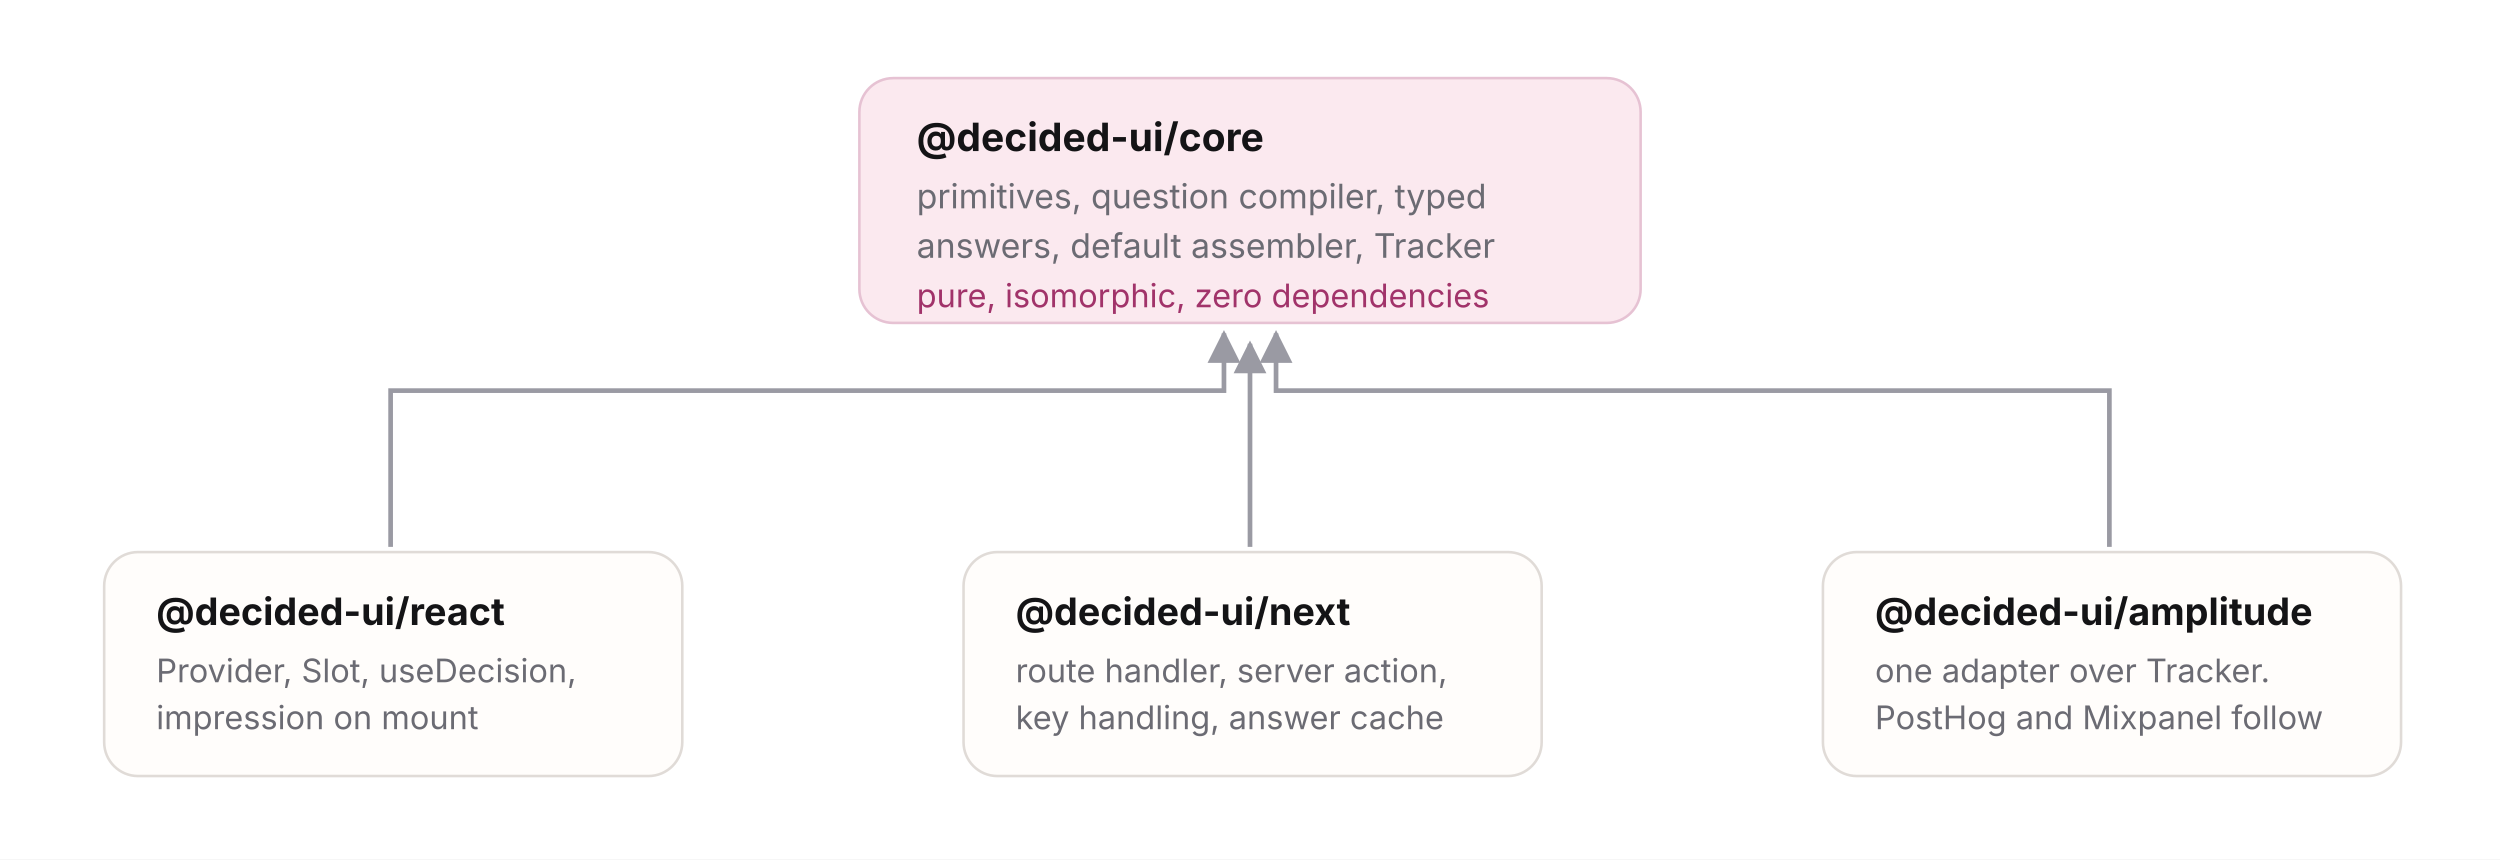
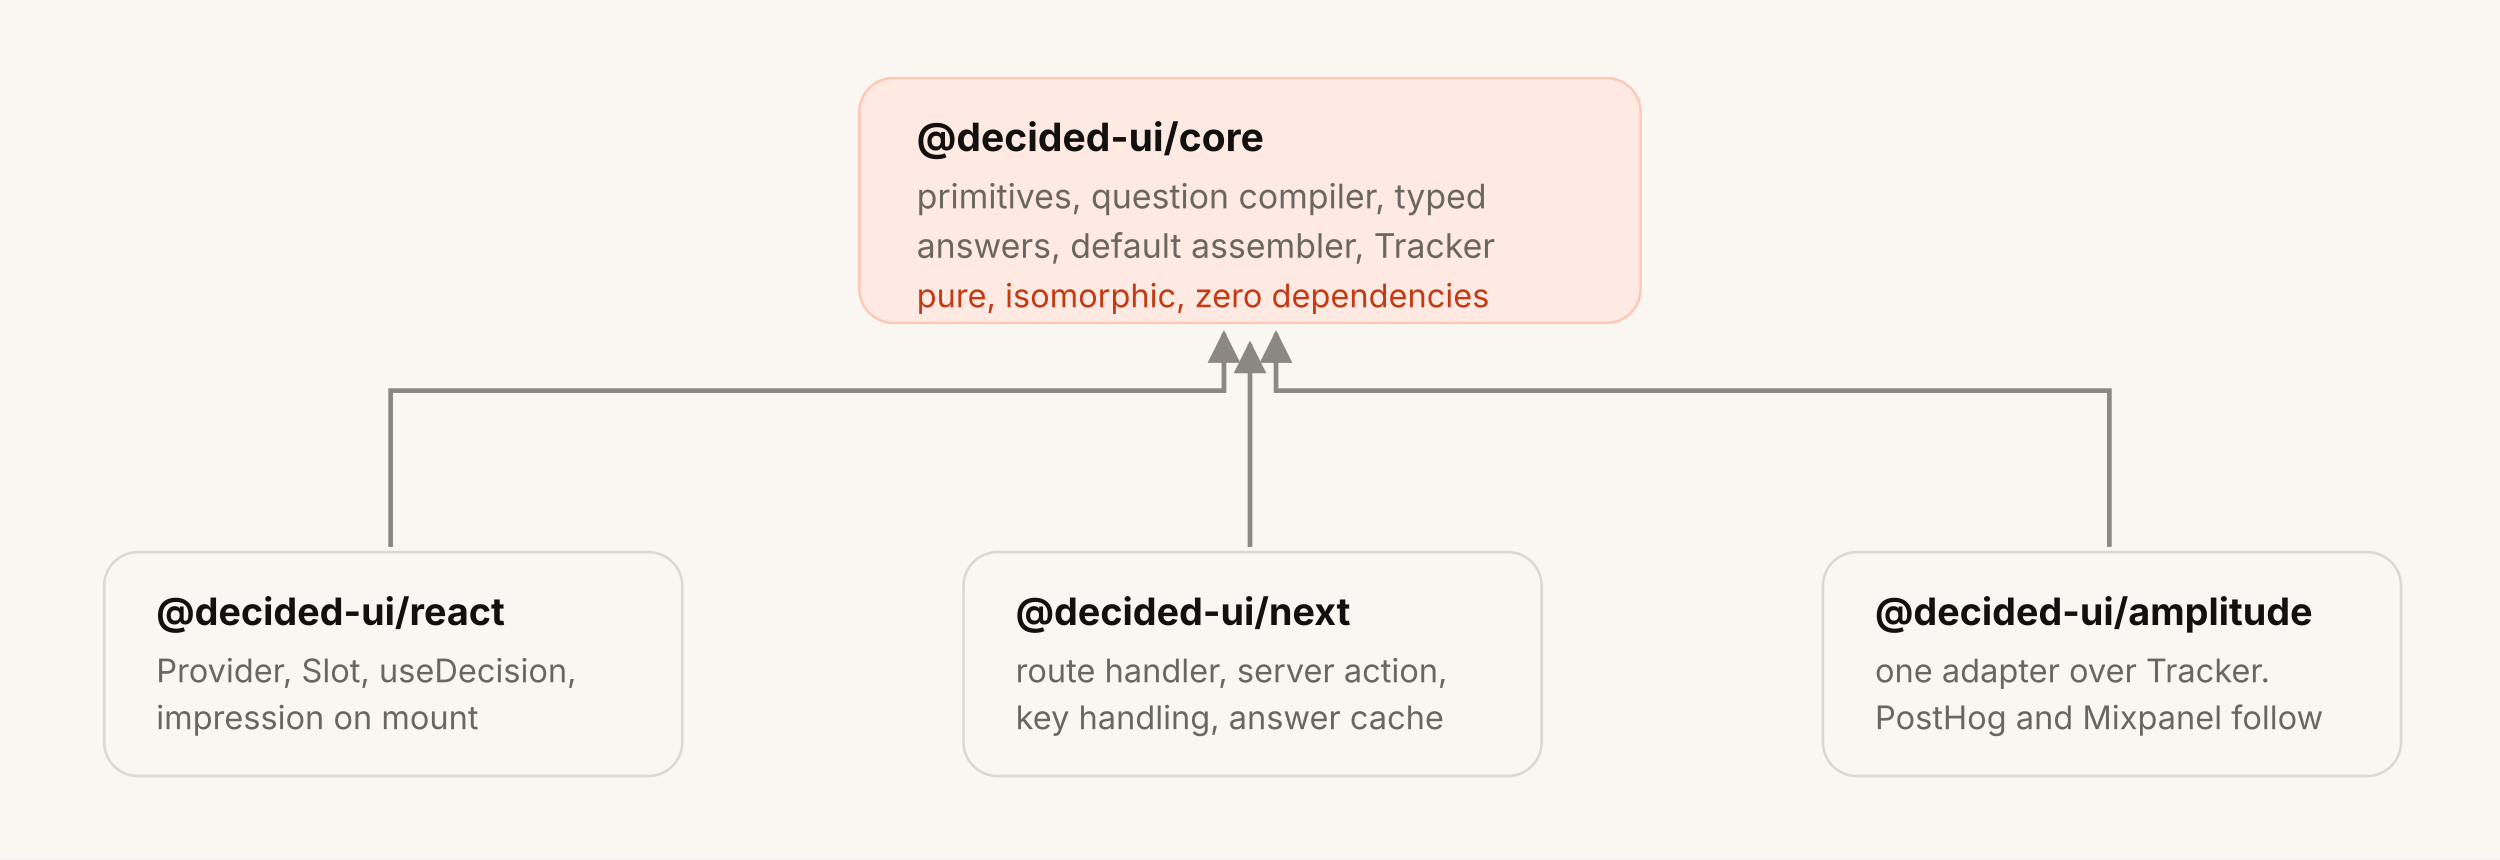
<svg xmlns="http://www.w3.org/2000/svg" viewBox="0 0 960 330" width="960" height="330" font-family="-apple-system,BlinkMacSystemFont,Segoe UI,system-ui,sans-serif" role="img" aria-label="Package dependency graph: react, next and amplitude all depend on core">
  <defs>
    <marker id="p" viewBox="0 0 10 10" refX="9" refY="5" markerWidth="7" markerHeight="7" orient="auto-start-reverse">
-       <path d="M0 0 L10 5 L0 10 z" fill="#9a9aa3" />
+       <path d="M0 0 L10 5 L0 10 z" fill="#8c8780" />
    </marker>
  </defs>
-   <rect width="960" height="330" fill="#fff" />
-   <rect x="330" y="30" width="300" height="94" rx="13" fill="#fbe9ef" stroke="#e6c2d3" />
-   <text x="352" y="58" font-size="15" font-weight="680" fill="#141416">@decided-ui/core</text>
-   <text x="352" y="80" font-size="13" fill="#6b6b73">primitives, question compiler, typed</text>
-   <text x="352" y="99" font-size="13" fill="#6b6b73">answers, default assembler, Tracker</text>
-   <text x="352" y="118" font-size="12.5" fill="#a1336a">pure, isomorphic, zero dependencies</text>
-   <g stroke="#9a9aa3" stroke-width="1.8" fill="none" marker-end="url(#p)">
+   <rect width="960" height="330" fill="#faf7f2" />
+   <rect x="330" y="30" width="300" height="94" rx="13" fill="#ffeae3" stroke="#ffc7b6" />
+   <text x="352" y="58" font-size="15" font-weight="680" fill="#121110">@decided-ui/core</text>
+   <text x="352" y="80" font-size="13" fill="#6a6660">primitives, question compiler, typed</text>
+   <text x="352" y="99" font-size="13" fill="#6a6660">answers, default assembler, Tracker</text>
+   <text x="352" y="118" font-size="12.5" fill="#c43a12">pure, isomorphic, zero dependencies</text>
+   <g stroke="#8c8780" stroke-width="1.8" fill="none" marker-end="url(#p)">
    <path d="M150 210 V150 H470 V128" />
    <path d="M480 210 V132" />
    <path d="M810 210 V150 H490 V128" />
  </g>
-   <rect x="40" y="212" width="222" height="86" rx="13" fill="#fffdfb" stroke="#e0dbd7" />
-   <text x="60" y="240" font-size="14.5" font-weight="660" fill="#141416">@decided-ui/react</text>
-   <text x="60" y="262" font-size="12.5" fill="#6b6b73">Provider, Slot, useDecision,</text>
-   <text x="60" y="280" font-size="12.5" fill="#6b6b73">impression on mount</text>
-   <rect x="370" y="212" width="222" height="86" rx="13" fill="#fffdfb" stroke="#e0dbd7" />
-   <text x="390" y="240" font-size="14.5" font-weight="660" fill="#141416">@decided-ui/next</text>
-   <text x="390" y="262" font-size="12.5" fill="#6b6b73">route handler, server action,</text>
-   <text x="390" y="280" font-size="12.5" fill="#6b6b73">key handling, answer cache</text>
-   <rect x="700" y="212" width="222" height="86" rx="13" fill="#fffdfb" stroke="#e0dbd7" />
-   <text x="720" y="240" font-size="14.5" font-weight="660" fill="#141416">@decided-ui/amplitude</text>
-   <text x="720" y="262" font-size="12.5" fill="#6b6b73">one adapter over Tracker.</text>
-   <text x="720" y="280" font-size="12.5" fill="#6b6b73">PostHog and Mixpanel follow</text>
+   <rect x="40" y="212" width="222" height="86" rx="13" fill="#faf7f2" stroke="#ddd7d0" />
+   <text x="60" y="240" font-size="14.5" font-weight="660" fill="#121110">@decided-ui/react</text>
+   <text x="60" y="262" font-size="12.5" fill="#6a6660">Provider, Slot, useDecision,</text>
+   <text x="60" y="280" font-size="12.5" fill="#6a6660">impression on mount</text>
+   <rect x="370" y="212" width="222" height="86" rx="13" fill="#faf7f2" stroke="#ddd7d0" />
+   <text x="390" y="240" font-size="14.5" font-weight="660" fill="#121110">@decided-ui/next</text>
+   <text x="390" y="262" font-size="12.5" fill="#6a6660">route handler, server action,</text>
+   <text x="390" y="280" font-size="12.5" fill="#6a6660">key handling, answer cache</text>
+   <rect x="700" y="212" width="222" height="86" rx="13" fill="#faf7f2" stroke="#ddd7d0" />
+   <text x="720" y="240" font-size="14.5" font-weight="660" fill="#121110">@decided-ui/amplitude</text>
+   <text x="720" y="262" font-size="12.5" fill="#6a6660">one adapter over Tracker.</text>
+   <text x="720" y="280" font-size="12.5" fill="#6a6660">PostHog and Mixpanel follow</text>
</svg>
